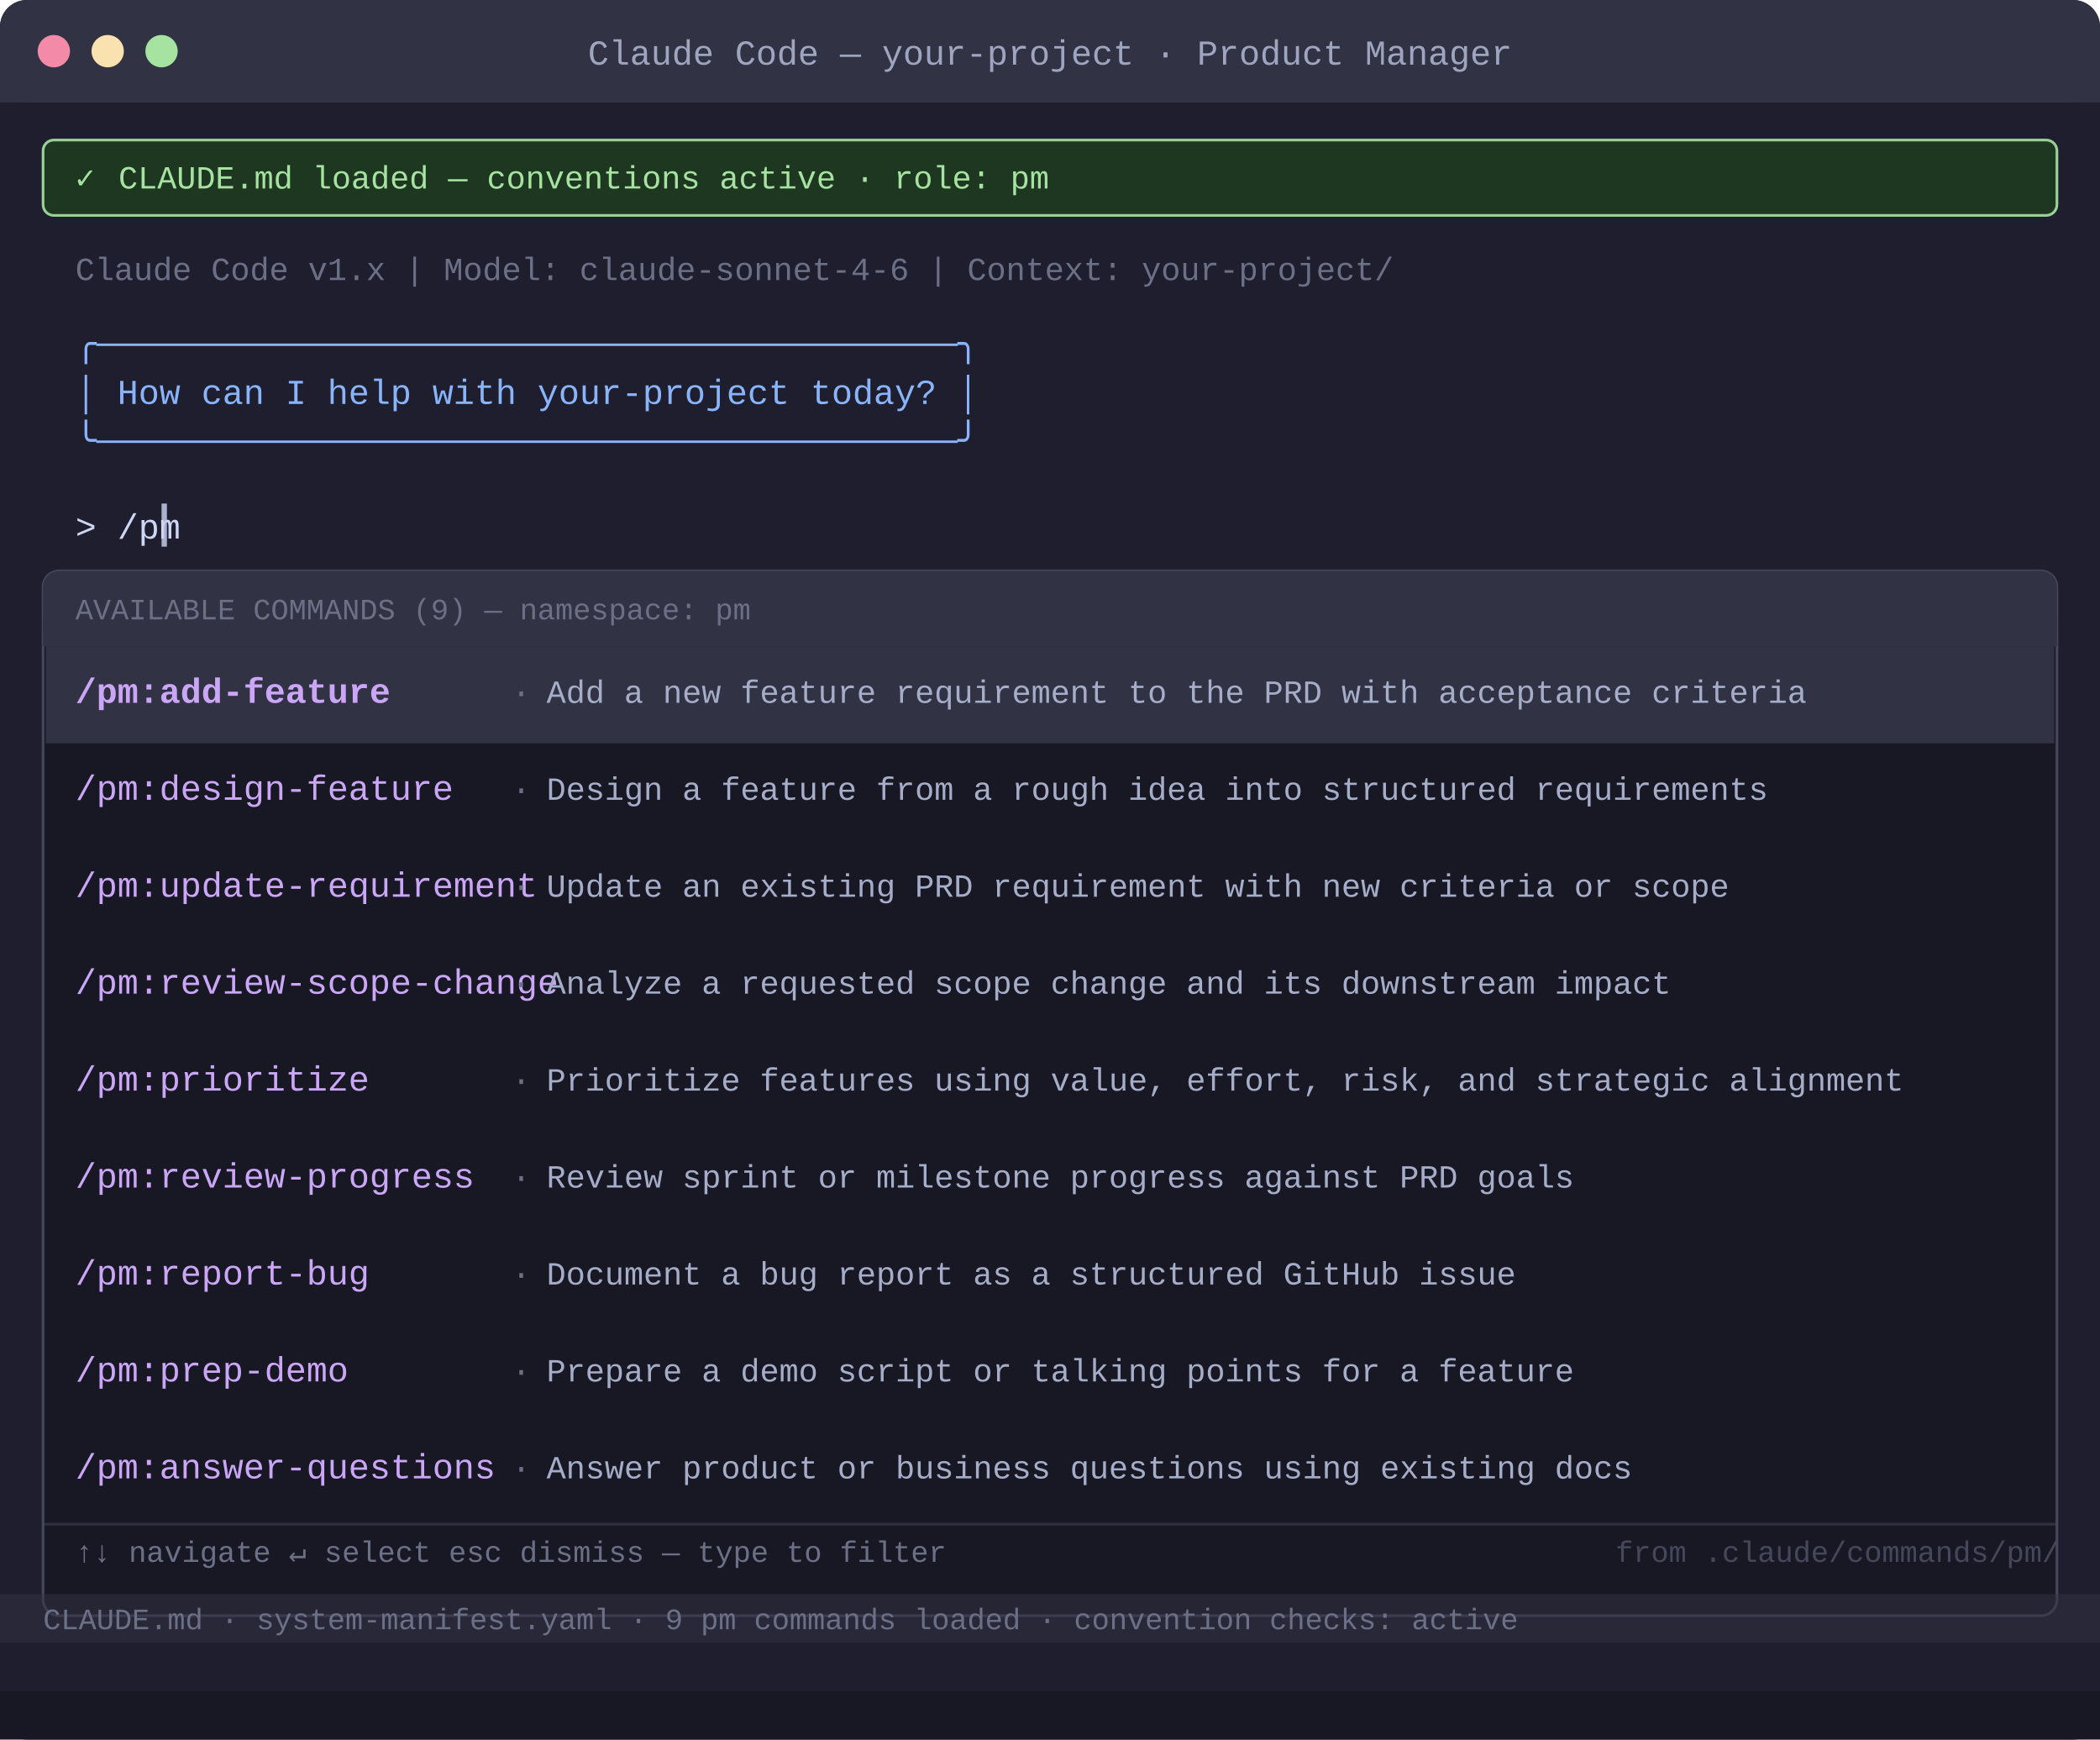
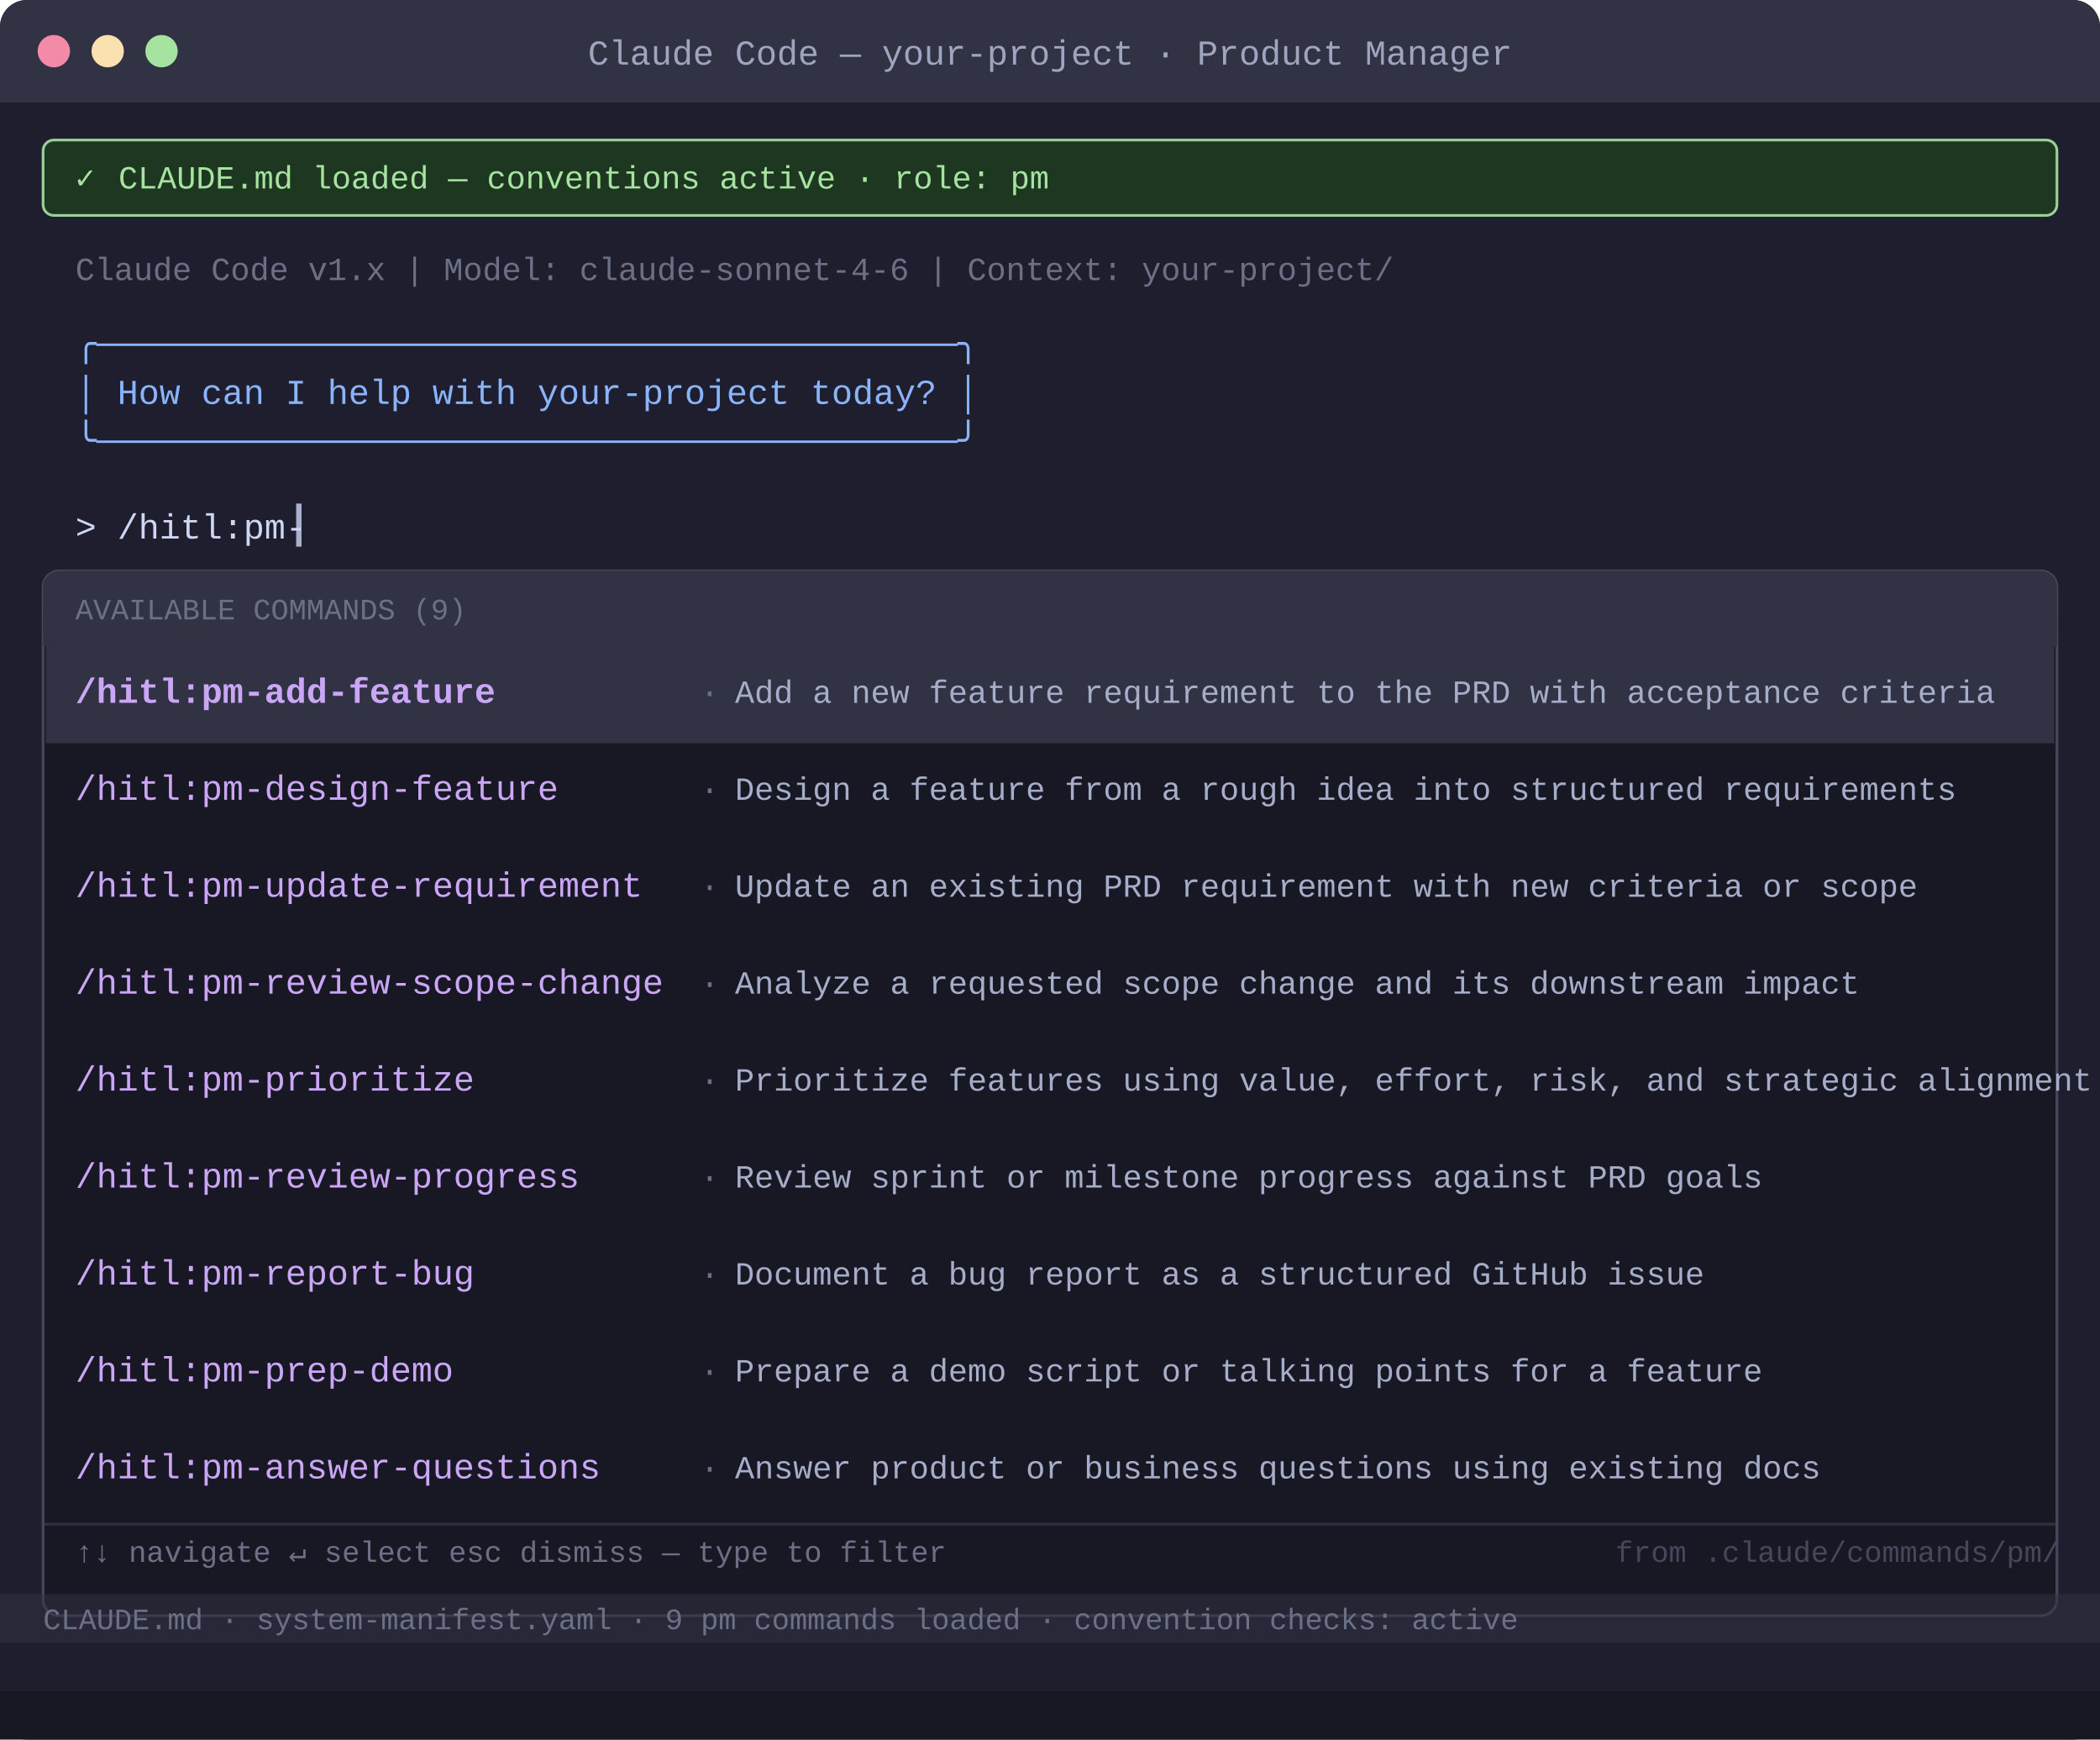
<svg xmlns="http://www.w3.org/2000/svg" viewBox="0 0 780 646" width="780" height="646" font-family="'Menlo','Monaco','Consolas','Courier New',monospace">
  <rect width="780" height="646" rx="10" fill="#1e1e2e" />
  <rect width="780" height="38" rx="10" fill="#313244" />
  <rect y="28" width="780" height="10" fill="#313244" />
  <circle cx="20" cy="19" r="6" fill="#f38ba8" />
  <circle cx="40" cy="19" r="6" fill="#f9e2af" />
  <circle cx="60" cy="19" r="6" fill="#a6e3a1" />
  <text x="390" y="24" text-anchor="middle" fill="#cdd6f4" font-size="13" opacity="0.7">Claude Code — your-project · Product Manager</text>
  <rect x="16" y="52" width="748" height="28" rx="4" fill="#1e3a1e" stroke="#a6e3a1" stroke-width="1" opacity="0.9" />
  <text x="28" y="70" fill="#a6e3a1" font-size="12">✓</text>
  <text x="44" y="70" fill="#a6e3a1" font-size="12">CLAUDE.md loaded — conventions active · role: pm</text>
  <text x="28" y="104" fill="#6c7086" font-size="12">Claude Code v1.x  |  Model: claude-sonnet-4-6  |  Context: your-project/</text>
  <text x="28" y="132" fill="#89b4fa" font-size="13">╭─────────────────────────────────────────╮</text>
  <text x="28" y="150" fill="#89b4fa" font-size="13">│  How can I help with your-project today? │</text>
  <text x="28" y="168" fill="#89b4fa" font-size="13">╰─────────────────────────────────────────╯</text>
-   <text x="28" y="200" fill="#cdd6f4" font-size="13">&gt; /pm</text>
-   <rect x="60" y="187" width="2" height="16" fill="#cdd6f4" opacity="0.8" />
+   <text x="28" y="200" fill="#cdd6f4" font-size="13">&gt; /hitl:pm-</text>
+   <rect x="110" y="187" width="2" height="16" fill="#cdd6f4" opacity="0.8" />
  <rect x="16" y="212" width="748" height="388" rx="6" fill="#181825" stroke="#45475a" stroke-width="1" />
  <rect x="16" y="212" width="748" height="28" rx="6" fill="#313244" />
  <rect x="16" y="228" width="748" height="12" fill="#313244" />
-   <text x="28" y="230" fill="#6c7086" font-size="11">AVAILABLE COMMANDS  (9)  —  namespace: pm</text>
+   <text x="28" y="230" fill="#6c7086" font-size="11">AVAILABLE COMMANDS  (9)</text>
  <rect x="17" y="240" width="746" height="36" fill="#313244" rx="0" />
-   <text x="28" y="261" fill="#cba6f7" font-size="13" font-weight="bold">/pm:add-feature</text>
-   <text x="190" y="261" fill="#6c7086" font-size="12">  ·</text>
-   <text x="203" y="261" fill="#a6adc8" font-size="12">Add a new feature requirement to the PRD with acceptance criteria</text>
+   <text x="28" y="261" fill="#cba6f7" font-size="13" font-weight="bold">/hitl:pm-add-feature</text>
+   <text x="260" y="261" fill="#6c7086" font-size="12">  ·</text>
+   <text x="273" y="261" fill="#a6adc8" font-size="12">Add a new feature requirement to the PRD with acceptance criteria</text>
  <rect x="17" y="276" width="746" height="36" fill="transparent" />
-   <text x="28" y="297" fill="#cba6f7" font-size="13">/pm:design-feature</text>
-   <text x="190" y="297" fill="#6c7086" font-size="12">  ·</text>
-   <text x="203" y="297" fill="#a6adc8" font-size="12">Design a feature from a rough idea into structured requirements</text>
+   <text x="28" y="297" fill="#cba6f7" font-size="13">/hitl:pm-design-feature</text>
+   <text x="260" y="297" fill="#6c7086" font-size="12">  ·</text>
+   <text x="273" y="297" fill="#a6adc8" font-size="12">Design a feature from a rough idea into structured requirements</text>
  <rect x="17" y="312" width="746" height="36" fill="transparent" />
-   <text x="28" y="333" fill="#cba6f7" font-size="13">/pm:update-requirement</text>
-   <text x="190" y="333" fill="#6c7086" font-size="12">  ·</text>
-   <text x="203" y="333" fill="#a6adc8" font-size="12">Update an existing PRD requirement with new criteria or scope</text>
+   <text x="28" y="333" fill="#cba6f7" font-size="13">/hitl:pm-update-requirement</text>
+   <text x="260" y="333" fill="#6c7086" font-size="12">  ·</text>
+   <text x="273" y="333" fill="#a6adc8" font-size="12">Update an existing PRD requirement with new criteria or scope</text>
  <rect x="17" y="348" width="746" height="36" fill="transparent" />
-   <text x="28" y="369" fill="#cba6f7" font-size="13">/pm:review-scope-change</text>
-   <text x="190" y="369" fill="#6c7086" font-size="12">  ·</text>
-   <text x="203" y="369" fill="#a6adc8" font-size="12">Analyze a requested scope change and its downstream impact</text>
+   <text x="28" y="369" fill="#cba6f7" font-size="13">/hitl:pm-review-scope-change</text>
+   <text x="260" y="369" fill="#6c7086" font-size="12">  ·</text>
+   <text x="273" y="369" fill="#a6adc8" font-size="12">Analyze a requested scope change and its downstream impact</text>
  <rect x="17" y="384" width="746" height="36" fill="transparent" />
-   <text x="28" y="405" fill="#cba6f7" font-size="13">/pm:prioritize</text>
-   <text x="190" y="405" fill="#6c7086" font-size="12">  ·</text>
-   <text x="203" y="405" fill="#a6adc8" font-size="12">Prioritize features using value, effort, risk, and strategic alignment</text>
+   <text x="28" y="405" fill="#cba6f7" font-size="13">/hitl:pm-prioritize</text>
+   <text x="260" y="405" fill="#6c7086" font-size="12">  ·</text>
+   <text x="273" y="405" fill="#a6adc8" font-size="12">Prioritize features using value, effort, risk, and strategic alignment</text>
  <rect x="17" y="420" width="746" height="36" fill="transparent" />
-   <text x="28" y="441" fill="#cba6f7" font-size="13">/pm:review-progress</text>
-   <text x="190" y="441" fill="#6c7086" font-size="12">  ·</text>
-   <text x="203" y="441" fill="#a6adc8" font-size="12">Review sprint or milestone progress against PRD goals</text>
+   <text x="28" y="441" fill="#cba6f7" font-size="13">/hitl:pm-review-progress</text>
+   <text x="260" y="441" fill="#6c7086" font-size="12">  ·</text>
+   <text x="273" y="441" fill="#a6adc8" font-size="12">Review sprint or milestone progress against PRD goals</text>
  <rect x="17" y="456" width="746" height="36" fill="transparent" />
-   <text x="28" y="477" fill="#cba6f7" font-size="13">/pm:report-bug</text>
-   <text x="190" y="477" fill="#6c7086" font-size="12">  ·</text>
-   <text x="203" y="477" fill="#a6adc8" font-size="12">Document a bug report as a structured GitHub issue</text>
+   <text x="28" y="477" fill="#cba6f7" font-size="13">/hitl:pm-report-bug</text>
+   <text x="260" y="477" fill="#6c7086" font-size="12">  ·</text>
+   <text x="273" y="477" fill="#a6adc8" font-size="12">Document a bug report as a structured GitHub issue</text>
  <rect x="17" y="492" width="746" height="36" fill="transparent" />
-   <text x="28" y="513" fill="#cba6f7" font-size="13">/pm:prep-demo</text>
-   <text x="190" y="513" fill="#6c7086" font-size="12">  ·</text>
-   <text x="203" y="513" fill="#a6adc8" font-size="12">Prepare a demo script or talking points for a feature</text>
+   <text x="28" y="513" fill="#cba6f7" font-size="13">/hitl:pm-prep-demo</text>
+   <text x="260" y="513" fill="#6c7086" font-size="12">  ·</text>
+   <text x="273" y="513" fill="#a6adc8" font-size="12">Prepare a demo script or talking points for a feature</text>
  <rect x="17" y="528" width="746" height="36" fill="transparent" />
-   <text x="28" y="549" fill="#cba6f7" font-size="13">/pm:answer-questions</text>
-   <text x="190" y="549" fill="#6c7086" font-size="12">  ·</text>
-   <text x="203" y="549" fill="#a6adc8" font-size="12">Answer product or business questions using existing docs</text>
+   <text x="28" y="549" fill="#cba6f7" font-size="13">/hitl:pm-answer-questions</text>
+   <text x="260" y="549" fill="#6c7086" font-size="12">  ·</text>
+   <text x="273" y="549" fill="#a6adc8" font-size="12">Answer product or business questions using existing docs</text>
  <line x1="16" y1="566" x2="764" y2="566" stroke="#45475a" stroke-width="1" opacity="0.5" />
  <text x="28" y="580" fill="#6c7086" font-size="11">↑↓ navigate   ↵ select   esc dismiss   —   type to filter</text>
  <text x="600" y="580" fill="#45475a" font-size="11">from .claude/commands/pm/</text>
  <rect x="0" y="592" width="780" height="18" fill="#313244" opacity="0.5" />
  <text x="16" y="605" fill="#6c7086" font-size="11">CLAUDE.md  ·  system-manifest.yaml  ·  9 pm commands loaded  ·  convention checks: active</text>
  <rect x="0" y="628" width="780" height="18" rx="0" fill="#181825" />
</svg>
